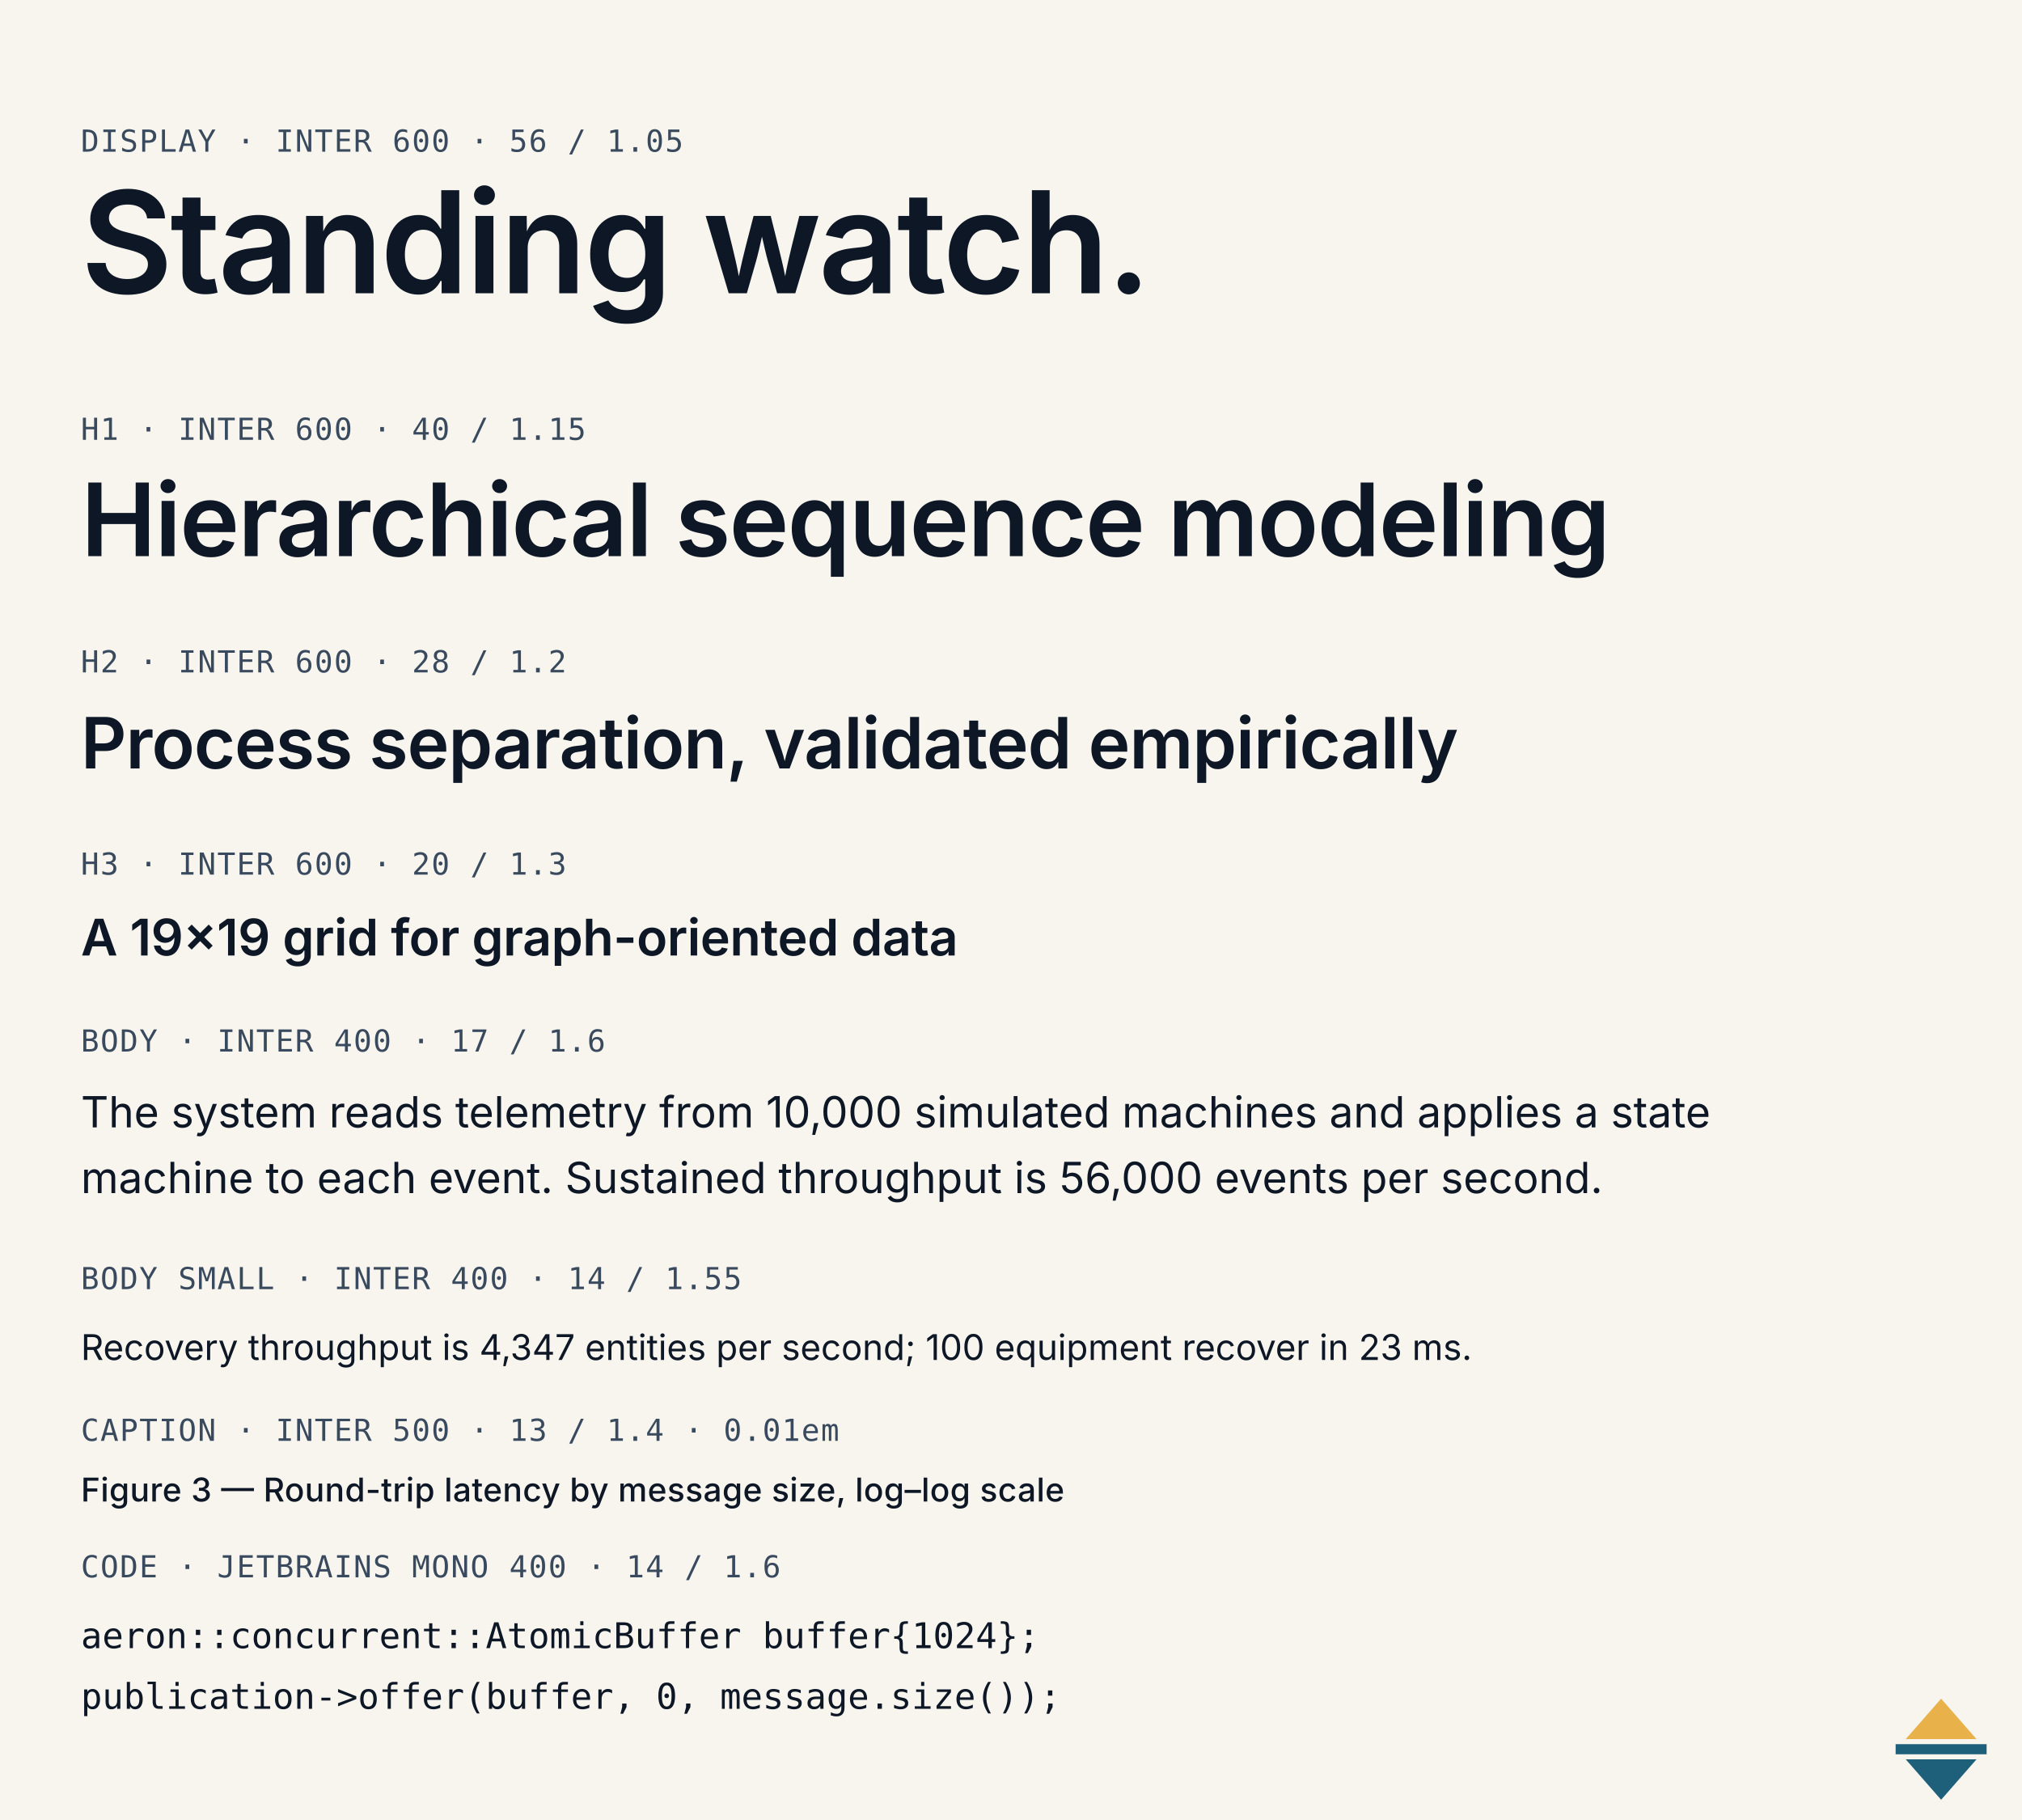
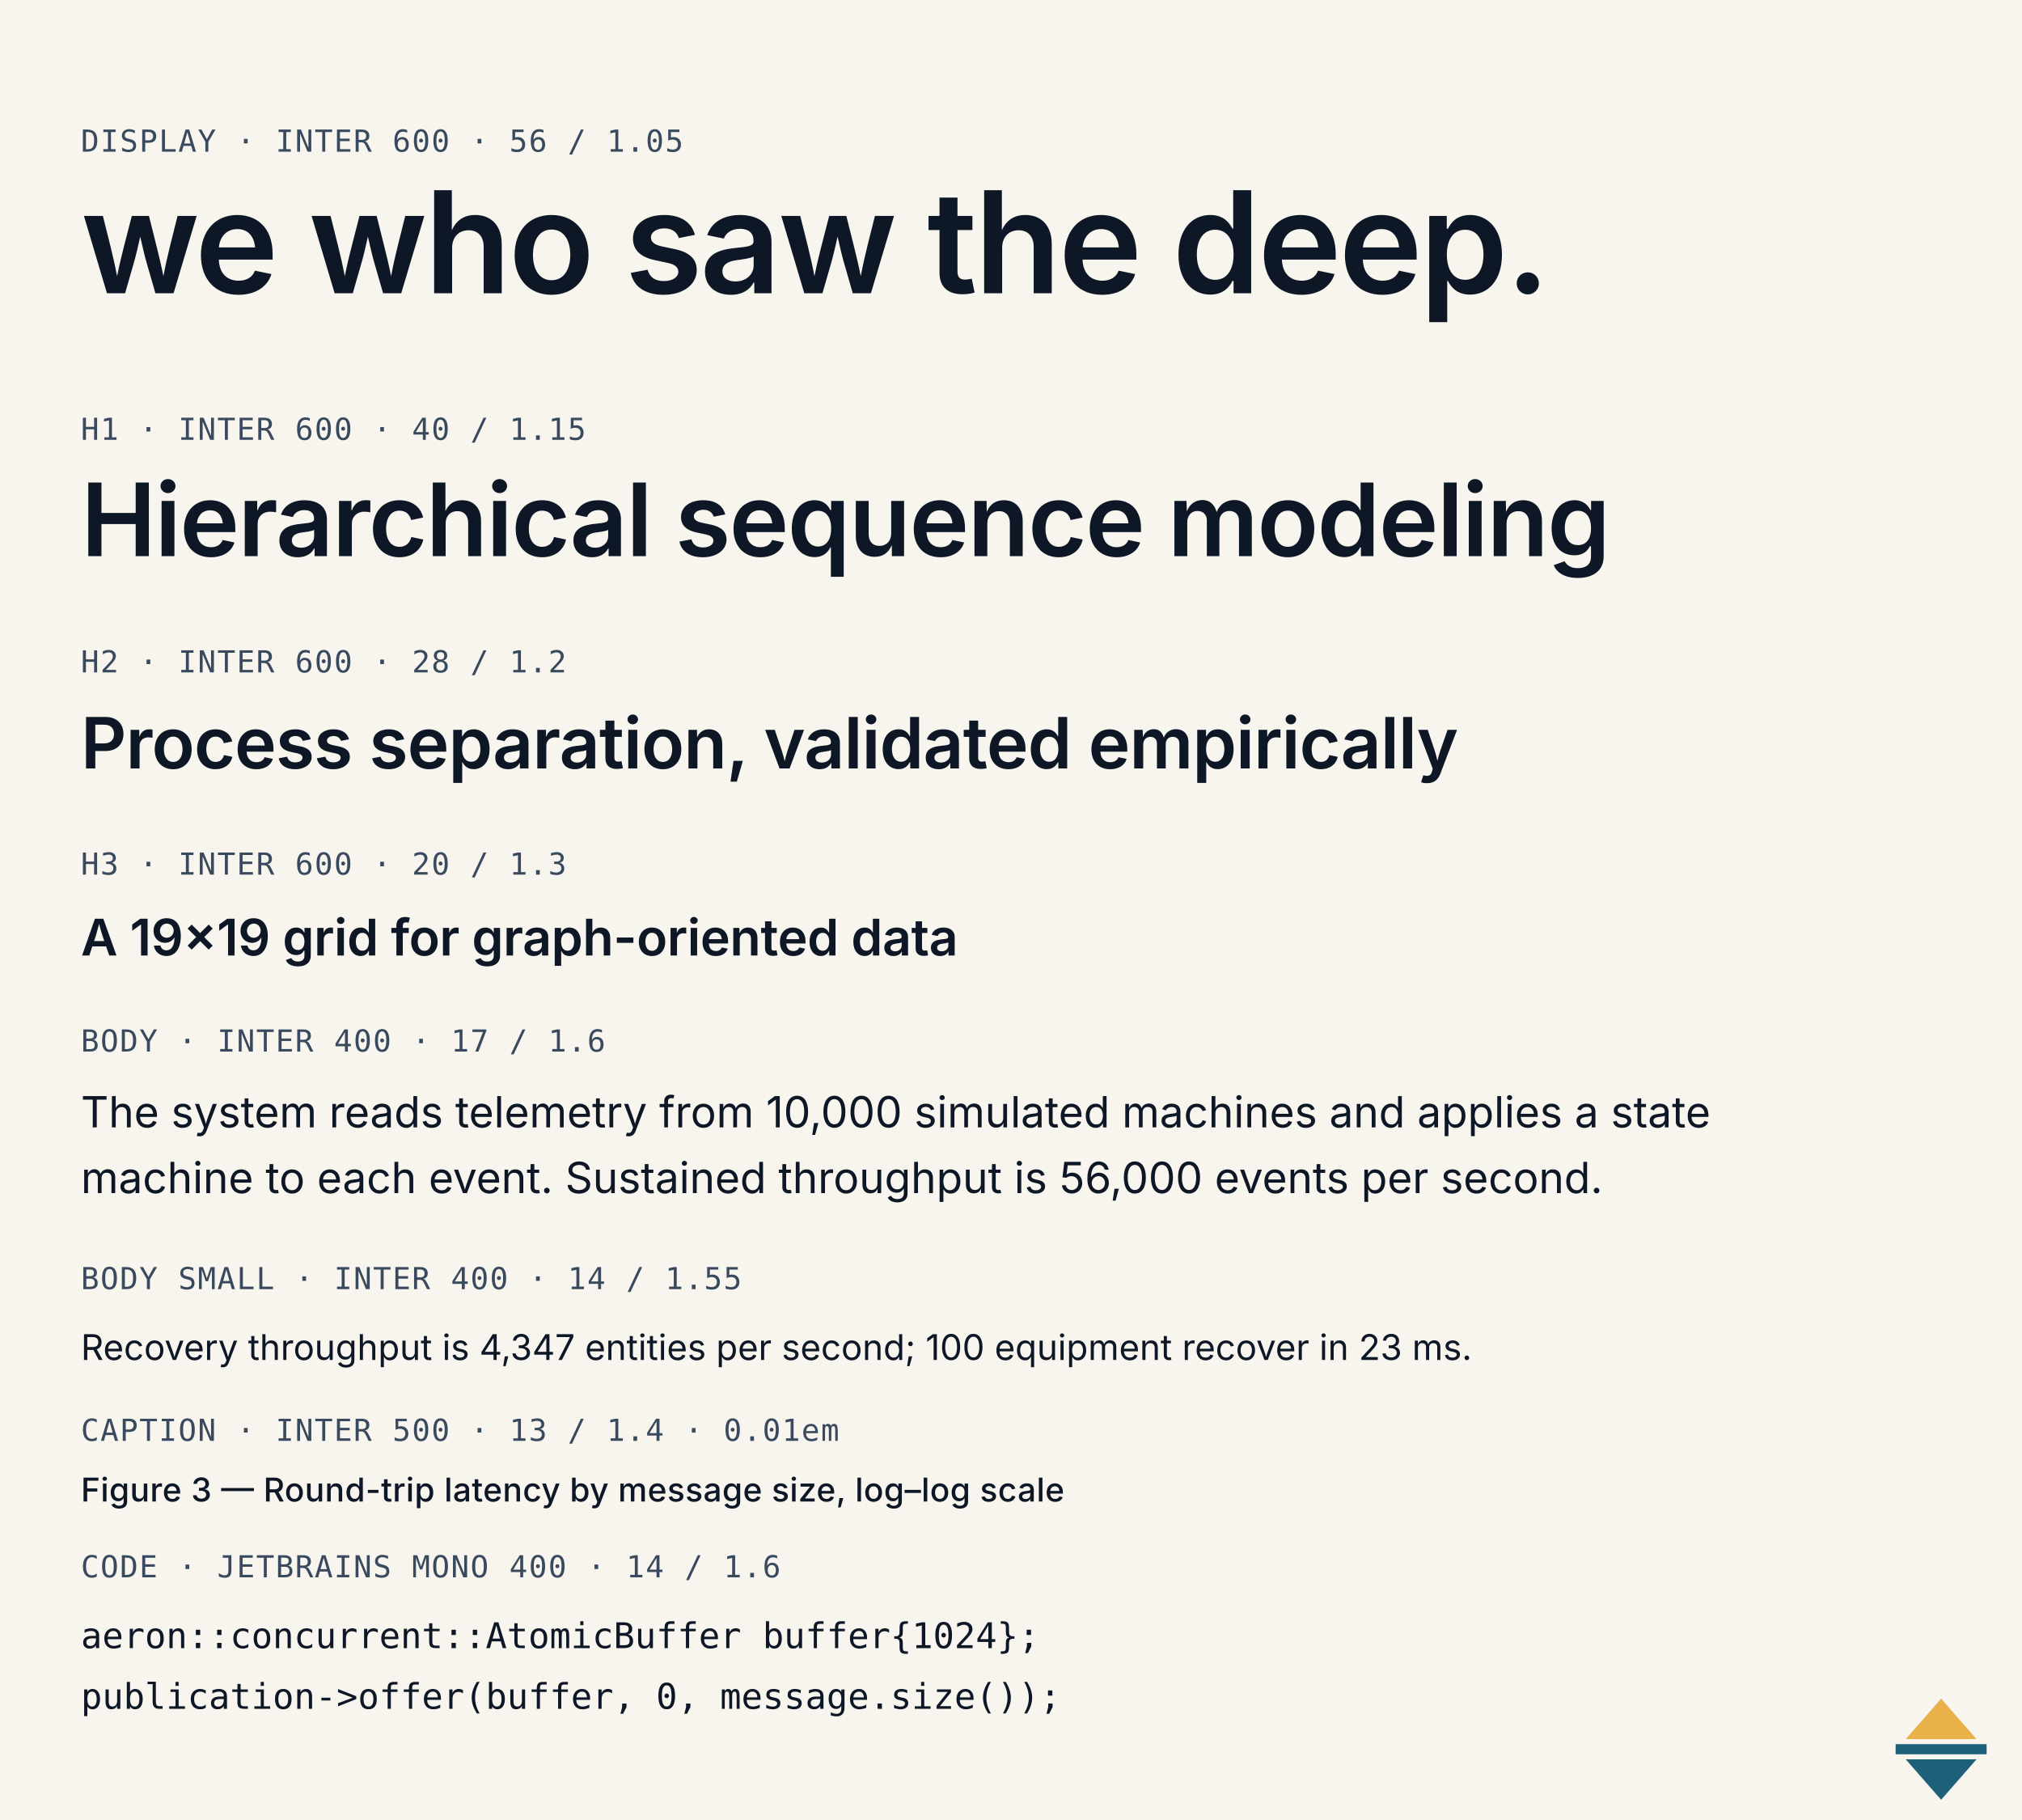
<svg xmlns="http://www.w3.org/2000/svg" viewBox="0 0 800 720" width="800" height="720" role="img" aria-label="weathership type specimens">
  <style>
    .label { font-family: 'JetBrains Mono', ui-monospace, SFMono-Regular, Menlo, Consolas, monospace; font-size: 12px; fill: #3A4A5E; letter-spacing: 0.04em; }
    .sans { font-family: Inter, 'Inter Fallback', ui-sans-serif, system-ui, -apple-system, 'Segoe UI', Roboto, sans-serif; fill: #0E1726; }
    .mono { font-family: 'JetBrains Mono', ui-monospace, SFMono-Regular, Menlo, Consolas, monospace; fill: #0E1726; }
  </style>
  <rect width="800" height="720" fill="#F7F5EE" />
  <text x="32" y="60" class="label">DISPLAY · INTER 600 · 56 / 1.05</text>
-   <text x="32" y="116" class="sans" font-size="56" font-weight="600" letter-spacing="-1.1">Standing watch.</text>
+   <text x="32" y="116" class="sans" font-size="56" font-weight="600" letter-spacing="-1.1">we who saw the deep.</text>
  <text x="32" y="174" class="label">H1 · INTER 600 · 40 / 1.15</text>
  <text x="32" y="220" class="sans" font-size="40" font-weight="600" letter-spacing="-0.6">Hierarchical sequence modeling</text>
  <text x="32" y="266" class="label">H2 · INTER 600 · 28 / 1.2</text>
  <text x="32" y="304" class="sans" font-size="28" font-weight="600" letter-spacing="-0.28">Process separation, validated empirically</text>
  <text x="32" y="346" class="label">H3 · INTER 600 · 20 / 1.3</text>
  <text x="32" y="378" class="sans" font-size="20" font-weight="600" letter-spacing="-0.1">A 19×19 grid for graph-oriented data</text>
  <text x="32" y="416" class="label">BODY · INTER 400 · 17 / 1.6</text>
  <text x="32" y="446" class="sans" font-size="17" font-weight="400">The system reads telemetry from 10,000 simulated machines and applies a state</text>
  <text x="32" y="472" class="sans" font-size="17" font-weight="400">machine to each event. Sustained throughput is 56,000 events per second.</text>
  <text x="32" y="510" class="label">BODY SMALL · INTER 400 · 14 / 1.55</text>
  <text x="32" y="538" class="sans" font-size="14" font-weight="400">Recovery throughput is 4,347 entities per second; 100 equipment recover in 23 ms.</text>
  <text x="32" y="570" class="label">CAPTION · INTER 500 · 13 / 1.4 · 0.01em</text>
  <text x="32" y="594" class="sans" font-size="13" font-weight="500" letter-spacing="0.13">Figure 3 — Round-trip latency by message size, log–log scale</text>
  <text x="32" y="624" class="label">CODE · JETBRAINS MONO 400 · 14 / 1.6</text>
  <text x="32" y="652" class="mono" font-size="14" font-weight="400">aeron::concurrent::AtomicBuffer buffer{1024};</text>
  <text x="32" y="676" class="mono" font-size="14" font-weight="400">publication-&gt;offer(buffer, 0, message.size());</text>
  <g transform="translate(744, 668) scale(2)">
    <polygon points="12,2 19,10 5,10" fill="#E8B14A" />
    <rect x="3" y="11" width="18" height="2" fill="#1E5F7A" />
    <polygon points="5,14 19,14 12,22" fill="#1E5F7A" />
  </g>
</svg>
